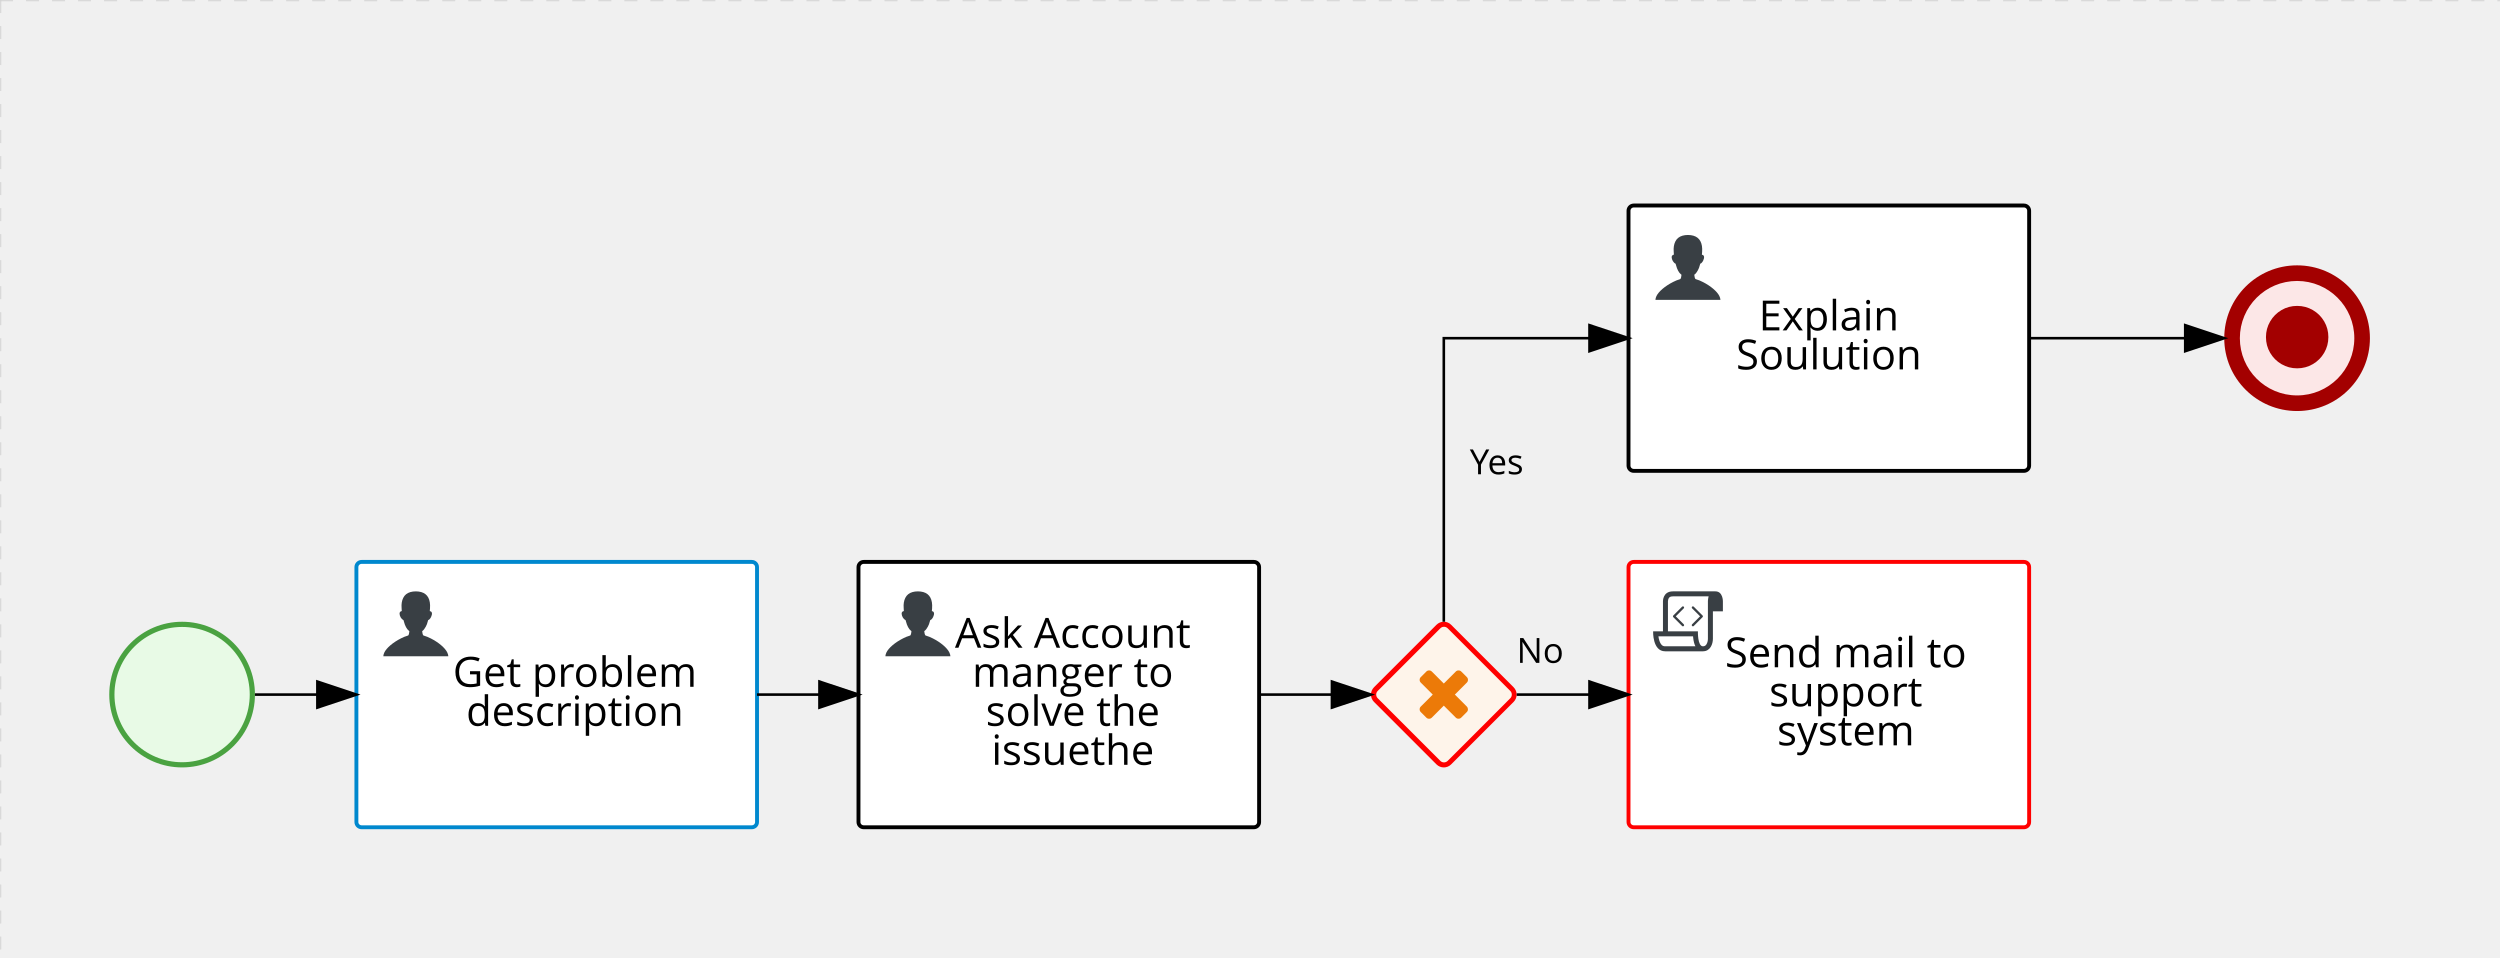
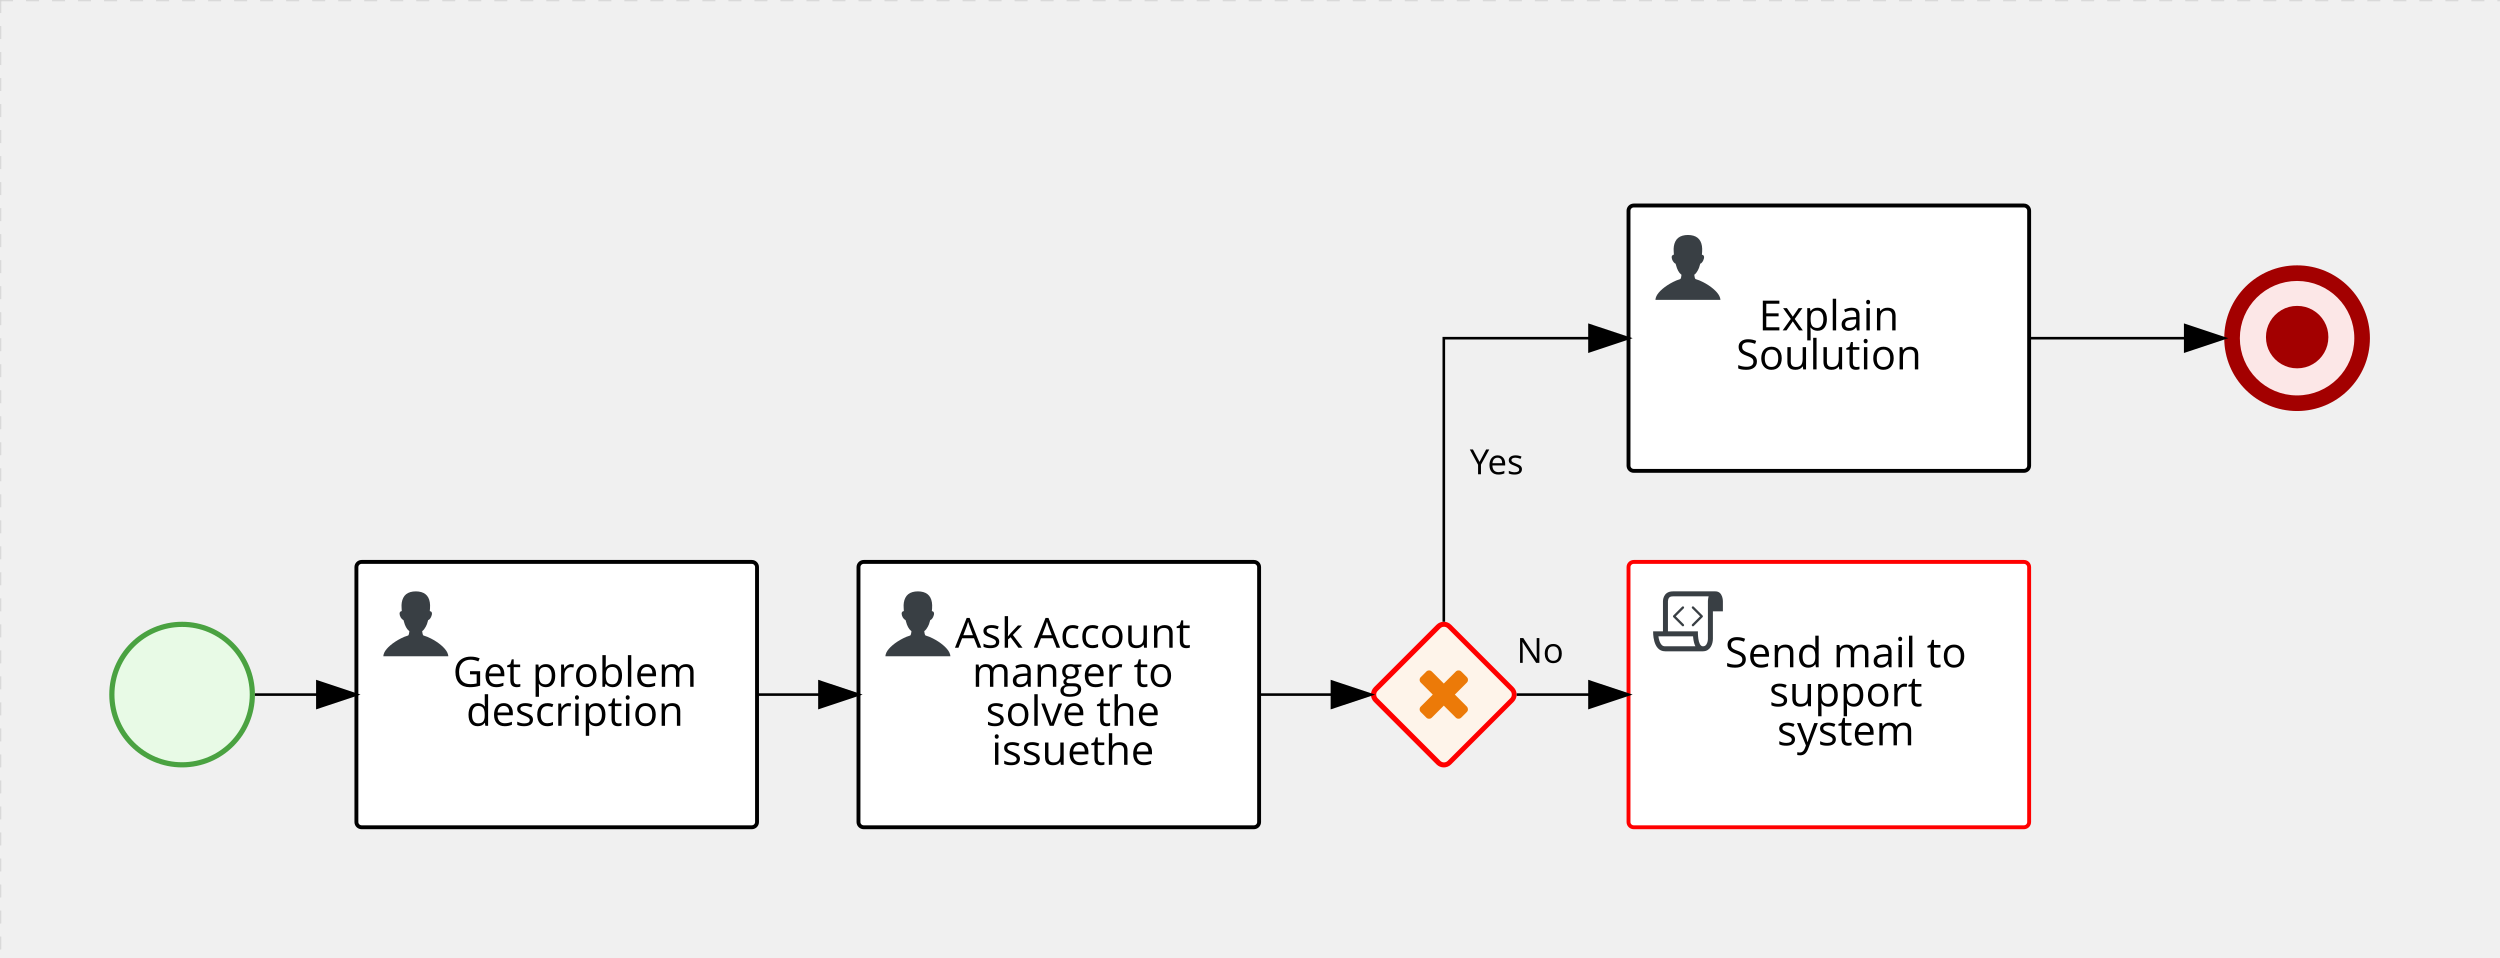
<svg xmlns="http://www.w3.org/2000/svg" version="1.1" width="961" height="368" viewBox="0 0 961 368">
  <defs />
  <g transform="matrix(1,0,0,1,0,0)">
    <g>
      <g>
        <g>
          <path fill="none" stroke="#d3d3d3" paint-order="fill stroke markers" d=" M 0 0 L 1200 0" stroke-miterlimit="10" stroke-opacity="0.8" stroke-dasharray="5" />
        </g>
        <g>
          <path fill="none" stroke="#d3d3d3" paint-order="fill stroke markers" d=" M 0 0 L 0 800" stroke-miterlimit="10" stroke-opacity="0.8" stroke-dasharray="5" />
        </g>
      </g>
      <g id="_782A0BAF-7FAF-49A8-996D-B8AF0C70BF97" bpmn2nodeid="_782A0BAF-7FAF-49A8-996D-B8AF0C70BF97" transform="matrix(1,0,0,1,626,79)">
        <g>
          <path fill="none" stroke="none" />
        </g>
        <g transform="matrix(1,0,0,1,0,0)">
          <path fill="#ffffff" stroke="none" id="_782A0BAF-7FAF-49A8-996D-B8AF0C70BF97?shapeType=BACKGROUND" paint-order="stroke fill markers" d=" M 2 0 L 152 0 L 152 0 A 2 2 0 0 1 154 2 L 154 100 L 154 100 A 2 2 0 0 1 152 102 L 2 102 L 2 102 A 2 2 0 0 1 0 100 L 0 2 L 0 2 A 2 2 0 0 1 2 0 Z" />
        </g>
        <g transform="matrix(1,0,0,1,0,0)">
          <path fill="none" stroke="rgb(0,0,0)" id="_782A0BAF-7FAF-49A8-996D-B8AF0C70BF97?shapeType=BORDER&amp;renderType=STROKE" paint-order="fill stroke markers" d=" M 2 0 L 152 0 L 152 0 A 2 2 0 0 1 154 2 L 154 100 L 154 100 A 2 2 0 0 1 152 102 L 2 102 L 2 102 A 2 2 0 0 1 0 100 L 0 2 L 0 2 A 2 2 0 0 1 2 0 Z" stroke-miterlimit="10" stroke-width="1.5" stroke-dasharray="" />
        </g>
        <g>
          <g transform="matrix(0.06,0,0,0.06,9.4,9.4)">
            <g transform="matrix(1,0,0,1,0,0)">
              <path fill="#393f44" stroke="none" id="_782A0BAF-7FAF-49A8-996D-B8AF0C70BF97undefined" paint-order="stroke fill markers" d=" M 0 0 M 16 445.21 C 16 440.869 18.784 431.129 22.001 424.217 C 35.768 394.64 77.283 359.28 129 333.084 C 144.516 325.224 157.347 319.964 167.807 317.174 C 171.932 316.074 175.729 314.414 176.525 313.363 C 178.894 310.234 180.914 302.908 181.727 294.5 L 182.5 286.5 L 178.507 283.455 C 166.303 274.146 154.284 251.678 148.04 226.5 C 145.611 216.707 145.056 215.462 142.984 215.158 C 141.703 214.97 138.083 212.243 134.939 209.099 C 123.233 197.393 116.891 177.376 121.44 166.49 C 123.002 162.751 128.155 159.01 131.75 159.004 C 134.448 159 134.471 158.603 132.914 138.788 C 130.927 113.496 134.279 92.265 143.132 74.076 C 152.232 55.38 167.569 42.882 189.049 36.66 C 210.203 30.532 237.797 30.532 258.951 36.66 C 300.042 48.563 318.958 83.806 314.955 141 C 314.32 150.075 313.624 157.788 313.409 158.14 C 313.194 158.493 314.575 159.073 316.479 159.43 C 328.929 161.766 330.986 177.018 321.496 196.621 C 316.903 206.109 309.357 214.508 304.817 215.185 C 303.023 215.453 302.293 217.146 299.943 226.5 C 296.659 239.567 294.474 245.305 287.948 257.995 C 282.491 268.606 273.035 281.109 268.108 284.229 L 264.871 286.278 L 265.518 292.889 C 266.345 301.33 268.639 309.871 270.877 312.837 C 272.067 314.415 275.002 315.79 280.063 317.139 C 291.069 320.075 303.617 325.274 321 334.102 C 369.815 358.891 410.848 393.758 425.032 422.5 C 429.07 430.682 432 440.232 432 445.21 L 432 448 L 224 448 L 16 448 L 16 445.21 Z" />
            </g>
          </g>
        </g>
        <g transform="matrix(1,0,0,1,4.04,13.68)">
          <g transform="matrix(0.04,0,0,0.04,63.36,69.12)">
            <g transform="matrix(1,0,0,1,0,0)">
              <path fill="none" stroke="none" />
            </g>
            <g transform="matrix(1,0,0,1,0,0)">
              <path fill="none" stroke="none" />
            </g>
          </g>
        </g>
        <g transform="matrix(1,0,0,1,41.34375,36)">
          <text fill="#000000" stroke="none" font-family="Open Sans" font-size="12pt" font-style="normal" font-weight="normal" text-decoration="normal" x="35.656" y="12" text-anchor="middle" dominant-baseline="alphabetic"> Explain   </text>
          <text fill="#000000" stroke="none" font-family="Open Sans" font-size="12pt" font-style="normal" font-weight="normal" text-decoration="normal" x="35.656" y="27" text-anchor="middle" dominant-baseline="alphabetic">Soulution</text>
        </g>
      </g>
      <g id="_AF4CB156-8892-498D-9747-224BAAB345D4" bpmn2nodeid="_AF4CB156-8892-498D-9747-224BAAB345D4" transform="matrix(1,0,0,1,855,102)">
        <g>
          <path fill="none" stroke="none" />
        </g>
        <g transform="matrix(0.125,0,0,0.125,0,0)">
          <g transform="matrix(1,0,0,1,0,0)">
            <path fill="#fce7e7" stroke="none" id="_AF4CB156-8892-498D-9747-224BAAB345D4?shapeType=BACKGROUND" paint-order="stroke fill markers" d=" M 0 0 M 444 224 C 444 263.9 434.2 300.8 414.4 334.5 C 394.7 368.2 368 394.9 334.4 414.5 C 300.8 434.1 263.9 444 224 444 C 184.1 444 147.2 434.2 113.5 414.4 C 79.8 394.7 53.1 368 33.5 334.4 C 13.9 300.8 4 263.9 4 224 C 4 184.1 13.8 147.2 33.6 113.5 C 53.4 79.8 80.1 53.1 113.6 33.5 C 147.1 13.9 184.1 4 224 4 C 263.9 4 300.8 13.8 334.5 33.6 C 368.2 53.4 394.9 80.1 414.5 113.6 C 434.1 147.1 444 184.1 444 224 Z" />
          </g>
          <g>
            <g transform="matrix(1,0,0,1,0,0)">
              <g transform="matrix(1,0,0,1,0,0)">
                <path fill="rgb(163,0,0)" stroke="none" id="_AF4CB156-8892-498D-9747-224BAAB345D4?shapeType=BORDER&amp;renderType=FILL" paint-order="stroke fill markers" d=" M 0 0 M 224 0 C 100.3 0 0 100.3 0 224 C 0 347.7 100.3 448 224 448 C 347.7 448 448 347.7 448 224 C 448 100.3 347.7 0 224 0 Z M 0 0 M 224 400 C 126.8 400 48 321.2 48 224 C 48 126.8 126.8 48 224 48 C 321.2 48 400 126.8 400 224 C 400 321.2 321.2 400 224 400 Z" />
              </g>
            </g>
          </g>
          <g>
            <g transform="matrix(1,0,0,1,0,0)">
              <g transform="matrix(1,0,0,1,0,0)">
                <path fill="#a30000" stroke="none" id="_AF4CB156-8892-498D-9747-224BAAB345D4undefined" paint-order="stroke fill markers" d=" M 0 0 M 320.2 220.7 C 320.2 238.1 315.9 254.2 307.3 268.9 C 298.7 283.6 287.1 295.3 272.4 303.8 C 257.7 312.4 241.6 316.7 224.2 316.7 C 206.8 316.7 190.7 312.4 176 303.8 C 161.3 295.2 149.7 283.6 141.1 268.9 C 132.5 254.2 128.3 238.1 128.3 220.7 C 128.3 203.3 132.6 187.2 141.2 172.5 C 149.8 157.8 161.4 146.1 176.1 137.5 C 190.8 128.9 206.9 124.7 224.3 124.7 C 241.7 124.7 257.8 129 272.5 137.6 C 287.2 146.2 298.9 157.9 307.4 172.5 C 316 187.2 320.2 203.3 320.2 220.7 Z" />
              </g>
            </g>
          </g>
        </g>
        <g transform="matrix(1,0,0,1,28,61)" />
      </g>
      <g id="_A9EB3C88-EA8D-4D7F-ACC0-B675E311072B" bpmn2nodeid="_A9EB3C88-EA8D-4D7F-ACC0-B675E311072B">
        <g>
-           <path fill="none" stroke="#000000" paint-order="fill stroke markers" d=" M 780 130 L 840 130" stroke-miterlimit="10" stroke-dasharray="" />
+           <path fill="none" stroke="rgb(0,0,0)" paint-order="fill stroke markers" d=" M 780 130 L 840 130" stroke-miterlimit="10" stroke-dasharray="" />
        </g>
        <g transform="matrix(1,0,0,1,780,130)" />
        <g transform="matrix(6.123233995736766e-17,1,-1,6.123233995736766e-17,855,125)">
-           <path fill="#000000" stroke="#000000" paint-order="fill stroke markers" d=" M 10 15 L 0 15 L 5 0 Z" stroke-miterlimit="10" stroke-dasharray="" />
+           <path fill="rgb(0,0,0)" stroke="rgb(0,0,0)" paint-order="fill stroke markers" d=" M 10 15 L 0 15 L 5 0 Z" stroke-miterlimit="10" stroke-dasharray="" />
        </g>
        <g transform="matrix(1,0,0,1,780,120)" />
      </g>
      <g transform="matrix(1,0,0,1,855,102)" />
      <g transform="matrix(1,0,0,1,626,79)" />
      <g id="_1C9A9249-E8FA-4F2C-B29F-9D68A708F192" bpmn2nodeid="_1C9A9249-E8FA-4F2C-B29F-9D68A708F192" transform="matrix(1,0,0,1,42,239)">
        <g>
          <path fill="none" stroke="none" />
        </g>
        <g transform="matrix(0.125,0,0,0.125,0,0)">
          <g transform="matrix(1,0,0,1,0,0)">
            <path fill="#e8fae6" stroke="none" id="_1C9A9249-E8FA-4F2C-B29F-9D68A708F192?shapeType=BACKGROUND" paint-order="stroke fill markers" d=" M 0 0 M 444 224 C 444 263.9 434.2 300.8 414.4 334.5 C 394.7 368.2 368 394.9 334.4 414.5 C 300.8 434.1 263.9 444 224 444 C 184.1 444 147.2 434.2 113.5 414.4 C 79.8 394.7 53.1 368 33.5 334.4 C 13.9 300.8 4 263.9 4 224 C 4 184.1 13.8 147.2 33.6 113.5 C 53.4 79.8 80.1 53.1 113.6 33.5 C 147.1 13.9 184.1 4 224 4 C 263.9 4 300.8 13.8 334.5 33.6 C 368.2 53.4 394.9 80.1 414.5 113.6 C 434.1 147.1 444 184.1 444 224 Z" />
          </g>
          <g>
            <g transform="matrix(1,0,0,1,0,0)">
              <g transform="matrix(1,0,0,1,0,0)">
                <path fill="rgb(74,162,65)" stroke="none" id="_1C9A9249-E8FA-4F2C-B29F-9D68A708F192?shapeType=BORDER&amp;renderType=FILL" paint-order="stroke fill markers" d=" M 0 0 M 224 0 C 100.3 0 0 100.3 0 224 C 0 347.7 100.3 448 224 448 C 347.7 448 448 347.7 448 224 C 448 100.3 347.7 0 224 0 Z M 0 0 M 224 432 C 109.1 432 16 338.9 16 224 C 16 109.1 109.1 16 224 16 C 338.9 16 432 109.1 432 224 C 432 338.9 338.9 432 224 432 Z" />
              </g>
            </g>
          </g>
        </g>
        <g transform="matrix(1,0,0,1,28,61)" />
      </g>
      <g transform="matrix(1,0,0,1,42,239)" />
      <g id="_FFC64E47-6C1B-48D1-9A0C-9626B0B83489" bpmn2nodeid="_FFC64E47-6C1B-48D1-9A0C-9626B0B83489" transform="matrix(1,0,0,1,137,216)">
        <g>
          <path fill="none" stroke="none" />
        </g>
        <g transform="matrix(1,0,0,1,0,0)">
          <path fill="#ffffff" stroke="none" id="_FFC64E47-6C1B-48D1-9A0C-9626B0B83489?shapeType=BACKGROUND" paint-order="stroke fill markers" d=" M 2 0 L 152 0 L 152 0 A 2 2 0 0 1 154 2 L 154 100 L 154 100 A 2 2 0 0 1 152 102 L 2 102 L 2 102 A 2 2 0 0 1 0 100 L 0 2 L 0 2 A 2 2 0 0 1 2 0 Z" />
        </g>
        <g transform="matrix(1,0,0,1,0,0)">
-           <path fill="none" stroke="rgb(0,136,206)" id="_FFC64E47-6C1B-48D1-9A0C-9626B0B83489?shapeType=BORDER&amp;renderType=STROKE" paint-order="fill stroke markers" d=" M 2 0 L 152 0 L 152 0 A 2 2 0 0 1 154 2 L 154 100 L 154 100 A 2 2 0 0 1 152 102 L 2 102 L 2 102 A 2 2 0 0 1 0 100 L 0 2 L 0 2 A 2 2 0 0 1 2 0 Z" stroke-miterlimit="10" stroke-width="1.5" stroke-dasharray="" />
+           <path fill="none" stroke="rgb(0,0,0)" id="_FFC64E47-6C1B-48D1-9A0C-9626B0B83489?shapeType=BORDER&amp;renderType=STROKE" paint-order="fill stroke markers" d=" M 2 0 L 152 0 L 152 0 A 2 2 0 0 1 154 2 L 154 100 L 154 100 A 2 2 0 0 1 152 102 L 2 102 L 2 102 A 2 2 0 0 1 0 100 L 0 2 L 0 2 A 2 2 0 0 1 2 0 Z" stroke-miterlimit="10" stroke-width="1.5" stroke-dasharray="" />
        </g>
        <g>
          <g transform="matrix(0.06,0,0,0.06,9.4,9.4)">
            <g transform="matrix(1,0,0,1,0,0)">
              <path fill="#393f44" stroke="none" id="_FFC64E47-6C1B-48D1-9A0C-9626B0B83489undefined" paint-order="stroke fill markers" d=" M 0 0 M 16 445.21 C 16 440.869 18.784 431.129 22.001 424.217 C 35.768 394.64 77.283 359.28 129 333.084 C 144.516 325.224 157.347 319.964 167.807 317.174 C 171.932 316.074 175.729 314.414 176.525 313.363 C 178.894 310.234 180.914 302.908 181.727 294.5 L 182.5 286.5 L 178.507 283.455 C 166.303 274.146 154.284 251.678 148.04 226.5 C 145.611 216.707 145.056 215.462 142.984 215.158 C 141.703 214.97 138.083 212.243 134.939 209.099 C 123.233 197.393 116.891 177.376 121.44 166.49 C 123.002 162.751 128.155 159.01 131.75 159.004 C 134.448 159 134.471 158.603 132.914 138.788 C 130.927 113.496 134.279 92.265 143.132 74.076 C 152.232 55.38 167.569 42.882 189.049 36.66 C 210.203 30.532 237.797 30.532 258.951 36.66 C 300.042 48.563 318.958 83.806 314.955 141 C 314.32 150.075 313.624 157.788 313.409 158.14 C 313.194 158.493 314.575 159.073 316.479 159.43 C 328.929 161.766 330.986 177.018 321.496 196.621 C 316.903 206.109 309.357 214.508 304.817 215.185 C 303.023 215.453 302.293 217.146 299.943 226.5 C 296.659 239.567 294.474 245.305 287.948 257.995 C 282.491 268.606 273.035 281.109 268.108 284.229 L 264.871 286.278 L 265.518 292.889 C 266.345 301.33 268.639 309.871 270.877 312.837 C 272.067 314.415 275.002 315.79 280.063 317.139 C 291.069 320.075 303.617 325.274 321 334.102 C 369.815 358.891 410.848 393.758 425.032 422.5 C 429.07 430.682 432 440.232 432 445.21 L 432 448 L 224 448 L 16 448 L 16 445.21 Z" />
            </g>
          </g>
        </g>
        <g transform="matrix(1,0,0,1,4.04,13.68)">
          <g transform="matrix(0.04,0,0,0.04,63.36,69.12)">
            <g transform="matrix(1,0,0,1,0,0)">
              <path fill="none" stroke="none" />
            </g>
            <g transform="matrix(1,0,0,1,0,0)">
              <path fill="none" stroke="none" />
            </g>
          </g>
        </g>
        <g transform="matrix(1,0,0,1,35,36)">
          <text fill="#000000" stroke="none" font-family="Open Sans" font-size="12pt" font-style="normal" font-weight="normal" text-decoration="normal" x="48.988" y="12" text-anchor="middle" dominant-baseline="alphabetic">Get problem </text>
          <text fill="#000000" stroke="none" font-family="Open Sans" font-size="12pt" font-style="normal" font-weight="normal" text-decoration="normal" x="48.988" y="27" text-anchor="middle" dominant-baseline="alphabetic"> description  </text>
        </g>
      </g>
      <g id="_94005F04-C210-4D48-8506-CDFB99CA7BD1" bpmn2nodeid="_94005F04-C210-4D48-8506-CDFB99CA7BD1">
        <g>
-           <path fill="none" stroke="#000000" paint-order="fill stroke markers" d=" M 98 267 L 122 267" stroke-miterlimit="10" stroke-dasharray="" />
+           <path fill="none" stroke="rgb(0,0,0)" paint-order="fill stroke markers" d=" M 98 267 L 122 267" stroke-miterlimit="10" stroke-dasharray="" />
        </g>
        <g transform="matrix(1,0,0,1,98,267)" />
        <g transform="matrix(6.123233995736766e-17,1,-1,6.123233995736766e-17,137,262)">
-           <path fill="#000000" stroke="#000000" paint-order="fill stroke markers" d=" M 10 15 L 0 15 L 5 0 Z" stroke-miterlimit="10" stroke-dasharray="" />
+           <path fill="rgb(0,0,0)" stroke="rgb(0,0,0)" paint-order="fill stroke markers" d=" M 10 15 L 0 15 L 5 0 Z" stroke-miterlimit="10" stroke-dasharray="" />
        </g>
        <g transform="matrix(1,0,0,1,98,257)" />
      </g>
      <g transform="matrix(1,0,0,1,137,216)" />
      <g id="_B9FF045D-524D-4F95-9639-6B800F4CD819" bpmn2nodeid="_B9FF045D-524D-4F95-9639-6B800F4CD819" transform="matrix(1,0,0,1,330,216)">
        <g>
          <path fill="none" stroke="none" />
        </g>
        <g transform="matrix(1,0,0,1,0,0)">
          <path fill="#ffffff" stroke="none" id="_B9FF045D-524D-4F95-9639-6B800F4CD819?shapeType=BACKGROUND" paint-order="stroke fill markers" d=" M 2 0 L 152 0 L 152 0 A 2 2 0 0 1 154 2 L 154 100 L 154 100 A 2 2 0 0 1 152 102 L 2 102 L 2 102 A 2 2 0 0 1 0 100 L 0 2 L 0 2 A 2 2 0 0 1 2 0 Z" />
        </g>
        <g transform="matrix(1,0,0,1,0,0)">
          <path fill="none" stroke="rgb(0,0,0)" id="_B9FF045D-524D-4F95-9639-6B800F4CD819?shapeType=BORDER&amp;renderType=STROKE" paint-order="fill stroke markers" d=" M 2 0 L 152 0 L 152 0 A 2 2 0 0 1 154 2 L 154 100 L 154 100 A 2 2 0 0 1 152 102 L 2 102 L 2 102 A 2 2 0 0 1 0 100 L 0 2 L 0 2 A 2 2 0 0 1 2 0 Z" stroke-miterlimit="10" stroke-width="1.5" stroke-dasharray="" />
        </g>
        <g>
          <g transform="matrix(0.06,0,0,0.06,9.4,9.4)">
            <g transform="matrix(1,0,0,1,0,0)">
              <path fill="#393f44" stroke="none" id="_B9FF045D-524D-4F95-9639-6B800F4CD819undefined" paint-order="stroke fill markers" d=" M 0 0 M 16 445.21 C 16 440.869 18.784 431.129 22.001 424.217 C 35.768 394.64 77.283 359.28 129 333.084 C 144.516 325.224 157.347 319.964 167.807 317.174 C 171.932 316.074 175.729 314.414 176.525 313.363 C 178.894 310.234 180.914 302.908 181.727 294.5 L 182.5 286.5 L 178.507 283.455 C 166.303 274.146 154.284 251.678 148.04 226.5 C 145.611 216.707 145.056 215.462 142.984 215.158 C 141.703 214.97 138.083 212.243 134.939 209.099 C 123.233 197.393 116.891 177.376 121.44 166.49 C 123.002 162.751 128.155 159.01 131.75 159.004 C 134.448 159 134.471 158.603 132.914 138.788 C 130.927 113.496 134.279 92.265 143.132 74.076 C 152.232 55.38 167.569 42.882 189.049 36.66 C 210.203 30.532 237.797 30.532 258.951 36.66 C 300.042 48.563 318.958 83.806 314.955 141 C 314.32 150.075 313.624 157.788 313.409 158.14 C 313.194 158.493 314.575 159.073 316.479 159.43 C 328.929 161.766 330.986 177.018 321.496 196.621 C 316.903 206.109 309.357 214.508 304.817 215.185 C 303.023 215.453 302.293 217.146 299.943 226.5 C 296.659 239.567 294.474 245.305 287.948 257.995 C 282.491 268.606 273.035 281.109 268.108 284.229 L 264.871 286.278 L 265.518 292.889 C 266.345 301.33 268.639 309.871 270.877 312.837 C 272.067 314.415 275.002 315.79 280.063 317.139 C 291.069 320.075 303.617 325.274 321 334.102 C 369.815 358.891 410.848 393.758 425.032 422.5 C 429.07 430.682 432 440.232 432 445.21 L 432 448 L 224 448 L 16 448 L 16 445.21 Z" />
            </g>
          </g>
        </g>
        <g transform="matrix(1,0,0,1,4.04,13.68)">
          <g transform="matrix(0.04,0,0,0.04,63.36,69.12)">
            <g transform="matrix(1,0,0,1,0,0)">
              <path fill="none" stroke="none" />
            </g>
            <g transform="matrix(1,0,0,1,0,0)">
              <path fill="none" stroke="none" />
            </g>
          </g>
        </g>
        <g transform="matrix(1,0,0,1,35,21)">
          <text fill="#000000" stroke="none" font-family="Open Sans" font-size="12pt" font-style="normal" font-weight="normal" text-decoration="normal" x="47.391" y="12" text-anchor="middle" dominant-baseline="alphabetic">Ask Account </text>
          <text fill="#000000" stroke="none" font-family="Open Sans" font-size="12pt" font-style="normal" font-weight="normal" text-decoration="normal" x="47.391" y="27" text-anchor="middle" dominant-baseline="alphabetic"> manger to   </text>
          <text fill="#000000" stroke="none" font-family="Open Sans" font-size="12pt" font-style="normal" font-weight="normal" text-decoration="normal" x="47.391" y="42" text-anchor="middle" dominant-baseline="alphabetic">   solve the    </text>
          <text fill="#000000" stroke="none" font-family="Open Sans" font-size="12pt" font-style="normal" font-weight="normal" text-decoration="normal" x="47.391" y="57" text-anchor="middle" dominant-baseline="alphabetic">    issuethe    </text>
        </g>
      </g>
      <g id="_035DFABD-AA56-405A-946A-F8535274F67E" bpmn2nodeid="_035DFABD-AA56-405A-946A-F8535274F67E">
        <g>
-           <path fill="none" stroke="#000000" paint-order="fill stroke markers" d=" M 291 267 L 315 267" stroke-miterlimit="10" stroke-dasharray="" />
+           <path fill="none" stroke="rgb(0,0,0)" paint-order="fill stroke markers" d=" M 291 267 L 315 267" stroke-miterlimit="10" stroke-dasharray="" />
        </g>
        <g transform="matrix(1,0,0,1,291,267)" />
        <g transform="matrix(6.123233995736766e-17,1,-1,6.123233995736766e-17,330,262)">
-           <path fill="#000000" stroke="#000000" paint-order="fill stroke markers" d=" M 10 15 L 0 15 L 5 0 Z" stroke-miterlimit="10" stroke-dasharray="" />
+           <path fill="rgb(0,0,0)" stroke="rgb(0,0,0)" paint-order="fill stroke markers" d=" M 10 15 L 0 15 L 5 0 Z" stroke-miterlimit="10" stroke-dasharray="" />
        </g>
        <g transform="matrix(1,0,0,1,291,257)" />
      </g>
      <g transform="matrix(1,0,0,1,330,216)" />
      <g id="_5E512CF7-88CC-455D-8B97-A3FB2AB72D8E" bpmn2nodeid="_5E512CF7-88CC-455D-8B97-A3FB2AB72D8E" transform="matrix(1,0,0,1,527,239)">
        <g>
          <path fill="none" stroke="none" />
        </g>
        <g transform="matrix(0.125,0,0,0.125,0,0)">
          <g transform="matrix(1,0,0,1,0,0)">
            <path fill="#fef4ea" stroke="none" id="_5E512CF7-88CC-455D-8B97-A3FB2AB72D8E?shapeType=BACKGROUND" paint-order="stroke fill markers" d=" M 0 0 M 224.4 4.3 C 216.4 4.3 208.4 7.3 202.3 13.4 L 13.5 202.2 C 1.3 214.4 1.3 234.2 13.5 246.4 L 202.2 435.1 C 208.3 441.2 216.4 444.2 224.3 444.2 C 232.2 444.2 240.3 441.2 246.4 435.1 L 435.1 246.4 C 447.3 234.2 447.3 214.4 435.1 202.2 L 246.5 13.4 C 240.4 7.3 232.4 4.3 224.4 4.3 L 224.4 4.3 Z" />
          </g>
          <g>
            <g transform="matrix(1,0,0,1,0,0)">
              <g transform="matrix(1,0,0,1,0,0)">
                <path fill="rgb(255,0,0)" stroke="none" id="_5E512CF7-88CC-455D-8B97-A3FB2AB72D8E?shapeType=BORDER&amp;renderType=FILL" paint-order="stroke fill markers" d=" M 0 0 M 20.8 212.7 L 213.3 20.2 C 219.6 13.9 229.7 13.9 235.9 20.2 L 428.4 212.7 C 434.7 219 434.7 229.1 428.4 235.3 L 235.9 427.8 C 229.6 434.1 219.5 434.1 213.3 427.8 L 20.8 235.3 C 14.5 229.1 14.5 218.9 20.8 212.7 L 20.8 212.7 Z M 0 0 M 0 224 C 0 232.1 3.1 240.3 9.3 246.5 L 201.5 438.7 C 213.9 451.1 234.1 451.1 246.5 438.7 L 438.7 246.5 C 444.9 240.3 448 232.1 448 224 C 448 215.9 444.9 207.7 438.7 201.5 L 246.5 9.3 C 234.1 -3.1 213.9 -3.1 201.5 9.3 L 9.3 201.5 C 3.1 207.7 0 215.9 0 224 L 0 224 Z" />
              </g>
            </g>
          </g>
          <g>
            <g transform="matrix(1,0,0,1,0,0)">
              <g transform="matrix(1,0,0,1,0,0)">
                <path fill="#ec7a08" stroke="none" id="_5E512CF7-88CC-455D-8B97-A3FB2AB72D8Eundefined" paint-order="stroke fill markers" d=" M 0 0 M 298.2 269.2 C 298.2 272.6 297.1 275.3 294.7 277.7 L 277.7 294.7 C 275.3 297.1 272.6 298.2 269.2 298.2 C 265.8 298.2 263.1 297.1 260.7 294.7 L 224 258 L 187.2 294.8 C 184.8 297.2 182.1 298.3 178.7 298.3 C 175.3 298.3 172.6 297.2 170.2 294.8 L 153.2 277.8 C 150.8 275.4 149.7 272.7 149.7 269.3 C 149.7 265.9 150.8 263.2 153.2 260.8 L 190 224 L 153.2 187.2 C 150.8 184.8 149.7 182 149.7 178.7 C 149.7 175.3 150.8 172.5 153.2 170.2 L 170.2 153.2 C 172.6 150.8 175.3 149.7 178.7 149.7 C 182.1 149.7 184.8 150.8 187.2 153.2 L 224 190 L 260.8 153.2 C 263.2 150.8 265.9 149.7 269.3 149.7 C 272.7 149.7 275.4 150.8 277.8 153.2 L 294.8 170.2 C 297.2 172.5 298.3 175.3 298.3 178.7 C 298.3 182 297.2 184.8 294.8 187.2 L 258 224 L 294.8 260.8 C 297.1 263.1 298.2 265.9 298.2 269.2 Z" />
              </g>
            </g>
          </g>
        </g>
        <g transform="matrix(1,0,0,1,28,61)" />
      </g>
      <g id="_238C236B-AA41-44B8-82CE-E3E9E2EB4B26" bpmn2nodeid="_238C236B-AA41-44B8-82CE-E3E9E2EB4B26">
        <g>
          <path fill="none" stroke="rgb(0,0,0)" paint-order="fill stroke markers" d=" M 555 239 L 555 130 L 611 130" stroke-miterlimit="10" stroke-dasharray="" />
        </g>
        <g transform="matrix(1,0,0,1,555,239)" />
        <g transform="matrix(6.123233995736766e-17,1,-1,6.123233995736766e-17,626,125)">
          <path fill="rgb(0,0,0)" stroke="rgb(0,0,0)" paint-order="fill stroke markers" d=" M 10 15 L 0 15 L 5 0 Z" stroke-miterlimit="10" stroke-dasharray="" />
        </g>
        <g transform="matrix(1,0,0,1,565,173.5)">
          <text fill="#000000" stroke="none" font-family="Open Sans" font-size="10pt" font-style="normal" font-weight="normal" text-decoration="normal" x="0" y="8.8" text-anchor="start" dominant-baseline="alphabetic">Yes                          </text>
        </g>
      </g>
      <g id="_DBCEE757-2297-4767-B76E-A3FEBB457B81" bpmn2nodeid="_DBCEE757-2297-4767-B76E-A3FEBB457B81">
        <g>
          <path fill="none" stroke="rgb(0,0,0)" paint-order="fill stroke markers" d=" M 484 267 L 512 267" stroke-miterlimit="10" stroke-dasharray="" />
        </g>
        <g transform="matrix(1,0,0,1,484,267)" />
        <g transform="matrix(6.123233995736766e-17,1,-1,6.123233995736766e-17,527,262)">
          <path fill="rgb(0,0,0)" stroke="rgb(0,0,0)" paint-order="fill stroke markers" d=" M 10 15 L 0 15 L 5 0 Z" stroke-miterlimit="10" stroke-dasharray="" />
        </g>
        <g transform="matrix(1,0,0,1,484,257)" />
      </g>
      <g transform="matrix(1,0,0,1,527,239)" />
      <g id="_2AFA2F81-F27C-4835-92CA-460F7F8BFEED" bpmn2nodeid="_2AFA2F81-F27C-4835-92CA-460F7F8BFEED" transform="matrix(1,0,0,1,626,216)">
        <g>
          <path fill="none" stroke="none" />
        </g>
        <g transform="matrix(1,0,0,1,0,0)">
          <path fill="#ffffff" stroke="none" id="_2AFA2F81-F27C-4835-92CA-460F7F8BFEED?shapeType=BACKGROUND" paint-order="stroke fill markers" d=" M 2 0 L 152 0 L 152 0 A 2 2 0 0 1 154 2 L 154 100 L 154 100 A 2 2 0 0 1 152 102 L 2 102 L 2 102 A 2 2 0 0 1 0 100 L 0 2 L 0 2 A 2 2 0 0 1 2 0 Z" />
        </g>
        <g transform="matrix(1,0,0,1,0,0)">
          <path fill="none" stroke="rgb(255,0,0)" id="_2AFA2F81-F27C-4835-92CA-460F7F8BFEED?shapeType=BORDER&amp;renderType=STROKE" paint-order="fill stroke markers" d=" M 2 0 L 152 0 L 152 0 A 2 2 0 0 1 154 2 L 154 100 L 154 100 A 2 2 0 0 1 152 102 L 2 102 L 2 102 A 2 2 0 0 1 0 100 L 0 2 L 0 2 A 2 2 0 0 1 2 0 Z" stroke-miterlimit="10" stroke-width="1.5" stroke-dasharray="" />
        </g>
        <g>
          <g transform="matrix(0.06,0,0,0.06,9.4,9.4)">
            <g transform="matrix(1,0,0,1,0,0)">
              <path fill="#393f44" stroke="none" id="_2AFA2F81-F27C-4835-92CA-460F7F8BFEEDundefined" paint-order="stroke fill markers" d=" M 0 0 M 197.3 130.2 C 194.4 127.3 189.6 127.3 186.7 130.2 L 130.2 186.7 C 127.3 189.6 127.3 194.4 130.2 197.3 L 186.7 253.8 C 188.1 255.3 190.1 256 192 256 C 193.9 256 195.9 255.3 197.3 253.7 C 200.2 250.8 200.2 246 197.3 243.1 L 146.2 192 L 197.3 140.8 C 200.2 137.9 200.2 133.1 197.3 130.2 Z" />
            </g>
            <g transform="matrix(1,0,0,1,0,0)">
              <path fill="#393f44" stroke="none" id="_2AFA2F81-F27C-4835-92CA-460F7F8BFEEDundefined" paint-order="stroke fill markers" d=" M 0 0 M 261.3 130.2 C 258.4 127.3 253.6 127.3 250.7 130.2 C 247.8 133.1 247.8 137.9 250.7 140.8 L 301.8 191.9 L 250.7 243 C 247.8 245.9 247.8 250.7 250.7 253.6 C 252.1 255.3 254.1 256 256 256 C 257.9 256 259.9 255.3 261.3 253.8 L 317.8 197.3 C 320.7 194.4 320.7 189.6 317.8 186.7 L 261.3 130.2 Z" />
            </g>
            <g transform="matrix(1,0,0,1,0,0)">
              <path fill="#393f44" stroke="none" id="_2AFA2F81-F27C-4835-92CA-460F7F8BFEEDundefined" paint-order="stroke fill markers" d=" M 0 0 M 400 32 C 400 32 152.8 32 128 32 C 62 32 64 96 64 96 L 64 288 L 1 288 C 1 288 -4 416 78 416 L 320 416 C 368 416 384 368 384 336 C 384 314.2 384 224.4 384 160 L 448 160 L 448 96 C 448 96 449 32 400 32 Z M 0 0 M 78 383.9 C 68.5 383.9 61.6 381.1 55.5 374.9 C 43.4 362.4 37.5 339.6 34.9 320 L 256.9 320 C 257.1 322.7 257.3 325.4 257.6 328.2 C 260 351.6 264.7 370.1 271.9 383.9 L 78 383.9 L 78 383.9 Z M 0 0 M 352 336 C 352 345.9 349.6 360.3 342.9 371 C 337.2 380.1 330.4 384 320 384 C 285 384 288 288 288 288 L 96 288 L 96 96 L 96 95.9 L 96 95.1 C 96 90.6 97.6 78.3 104.7 71.2 C 106.5 69.4 111.9 64 128 64 L 356.5 64 C 354.4 72.8 352.8 81.8 352.2 89.9 C 352.2 90.5 352.1 91.1 352.1 91.7 C 352.1 92 352.1 92.3 352.1 92.6 C 352 94.8 352 96 352 96 L 352 160 L 352 336 Z" />
            </g>
          </g>
        </g>
        <g transform="matrix(1,0,0,1,35,28.5)">
          <text fill="#000000" stroke="none" font-family="Open Sans" font-size="12pt" font-style="normal" font-weight="normal" text-decoration="normal" x="48.52" y="12" text-anchor="middle" dominant-baseline="alphabetic">Send mail to </text>
          <text fill="#000000" stroke="none" font-family="Open Sans" font-size="12pt" font-style="normal" font-weight="normal" text-decoration="normal" x="48.52" y="27" text-anchor="middle" dominant-baseline="alphabetic">    support     </text>
          <text fill="#000000" stroke="none" font-family="Open Sans" font-size="12pt" font-style="normal" font-weight="normal" text-decoration="normal" x="48.52" y="42" text-anchor="middle" dominant-baseline="alphabetic">     system      </text>
        </g>
      </g>
      <g id="_1EC230D5-3D8B-4EFB-9E93-C8B26417CF2B" bpmn2nodeid="_1EC230D5-3D8B-4EFB-9E93-C8B26417CF2B">
        <g>
          <path fill="none" stroke="rgb(0,0,0)" paint-order="fill stroke markers" d=" M 583 267 L 611 267" stroke-miterlimit="10" stroke-dasharray="" />
        </g>
        <g transform="matrix(1,0,0,1,583,267)" />
        <g transform="matrix(6.123233995736766e-17,1,-1,6.123233995736766e-17,626,262)">
          <path fill="rgb(0,0,0)" stroke="rgb(0,0,0)" paint-order="fill stroke markers" d=" M 10 15 L 0 15 L 5 0 Z" stroke-miterlimit="10" stroke-dasharray="" />
        </g>
        <g transform="matrix(1,0,0,1,583,246)">
          <text fill="#000000" stroke="none" font-family="Open Sans" font-size="10pt" font-style="normal" font-weight="normal" text-decoration="normal" x="0" y="8.8" text-anchor="start" dominant-baseline="alphabetic">No       </text>
        </g>
      </g>
      <g transform="matrix(1,0,0,1,626,216)" />
    </g>
  </g>
</svg>
